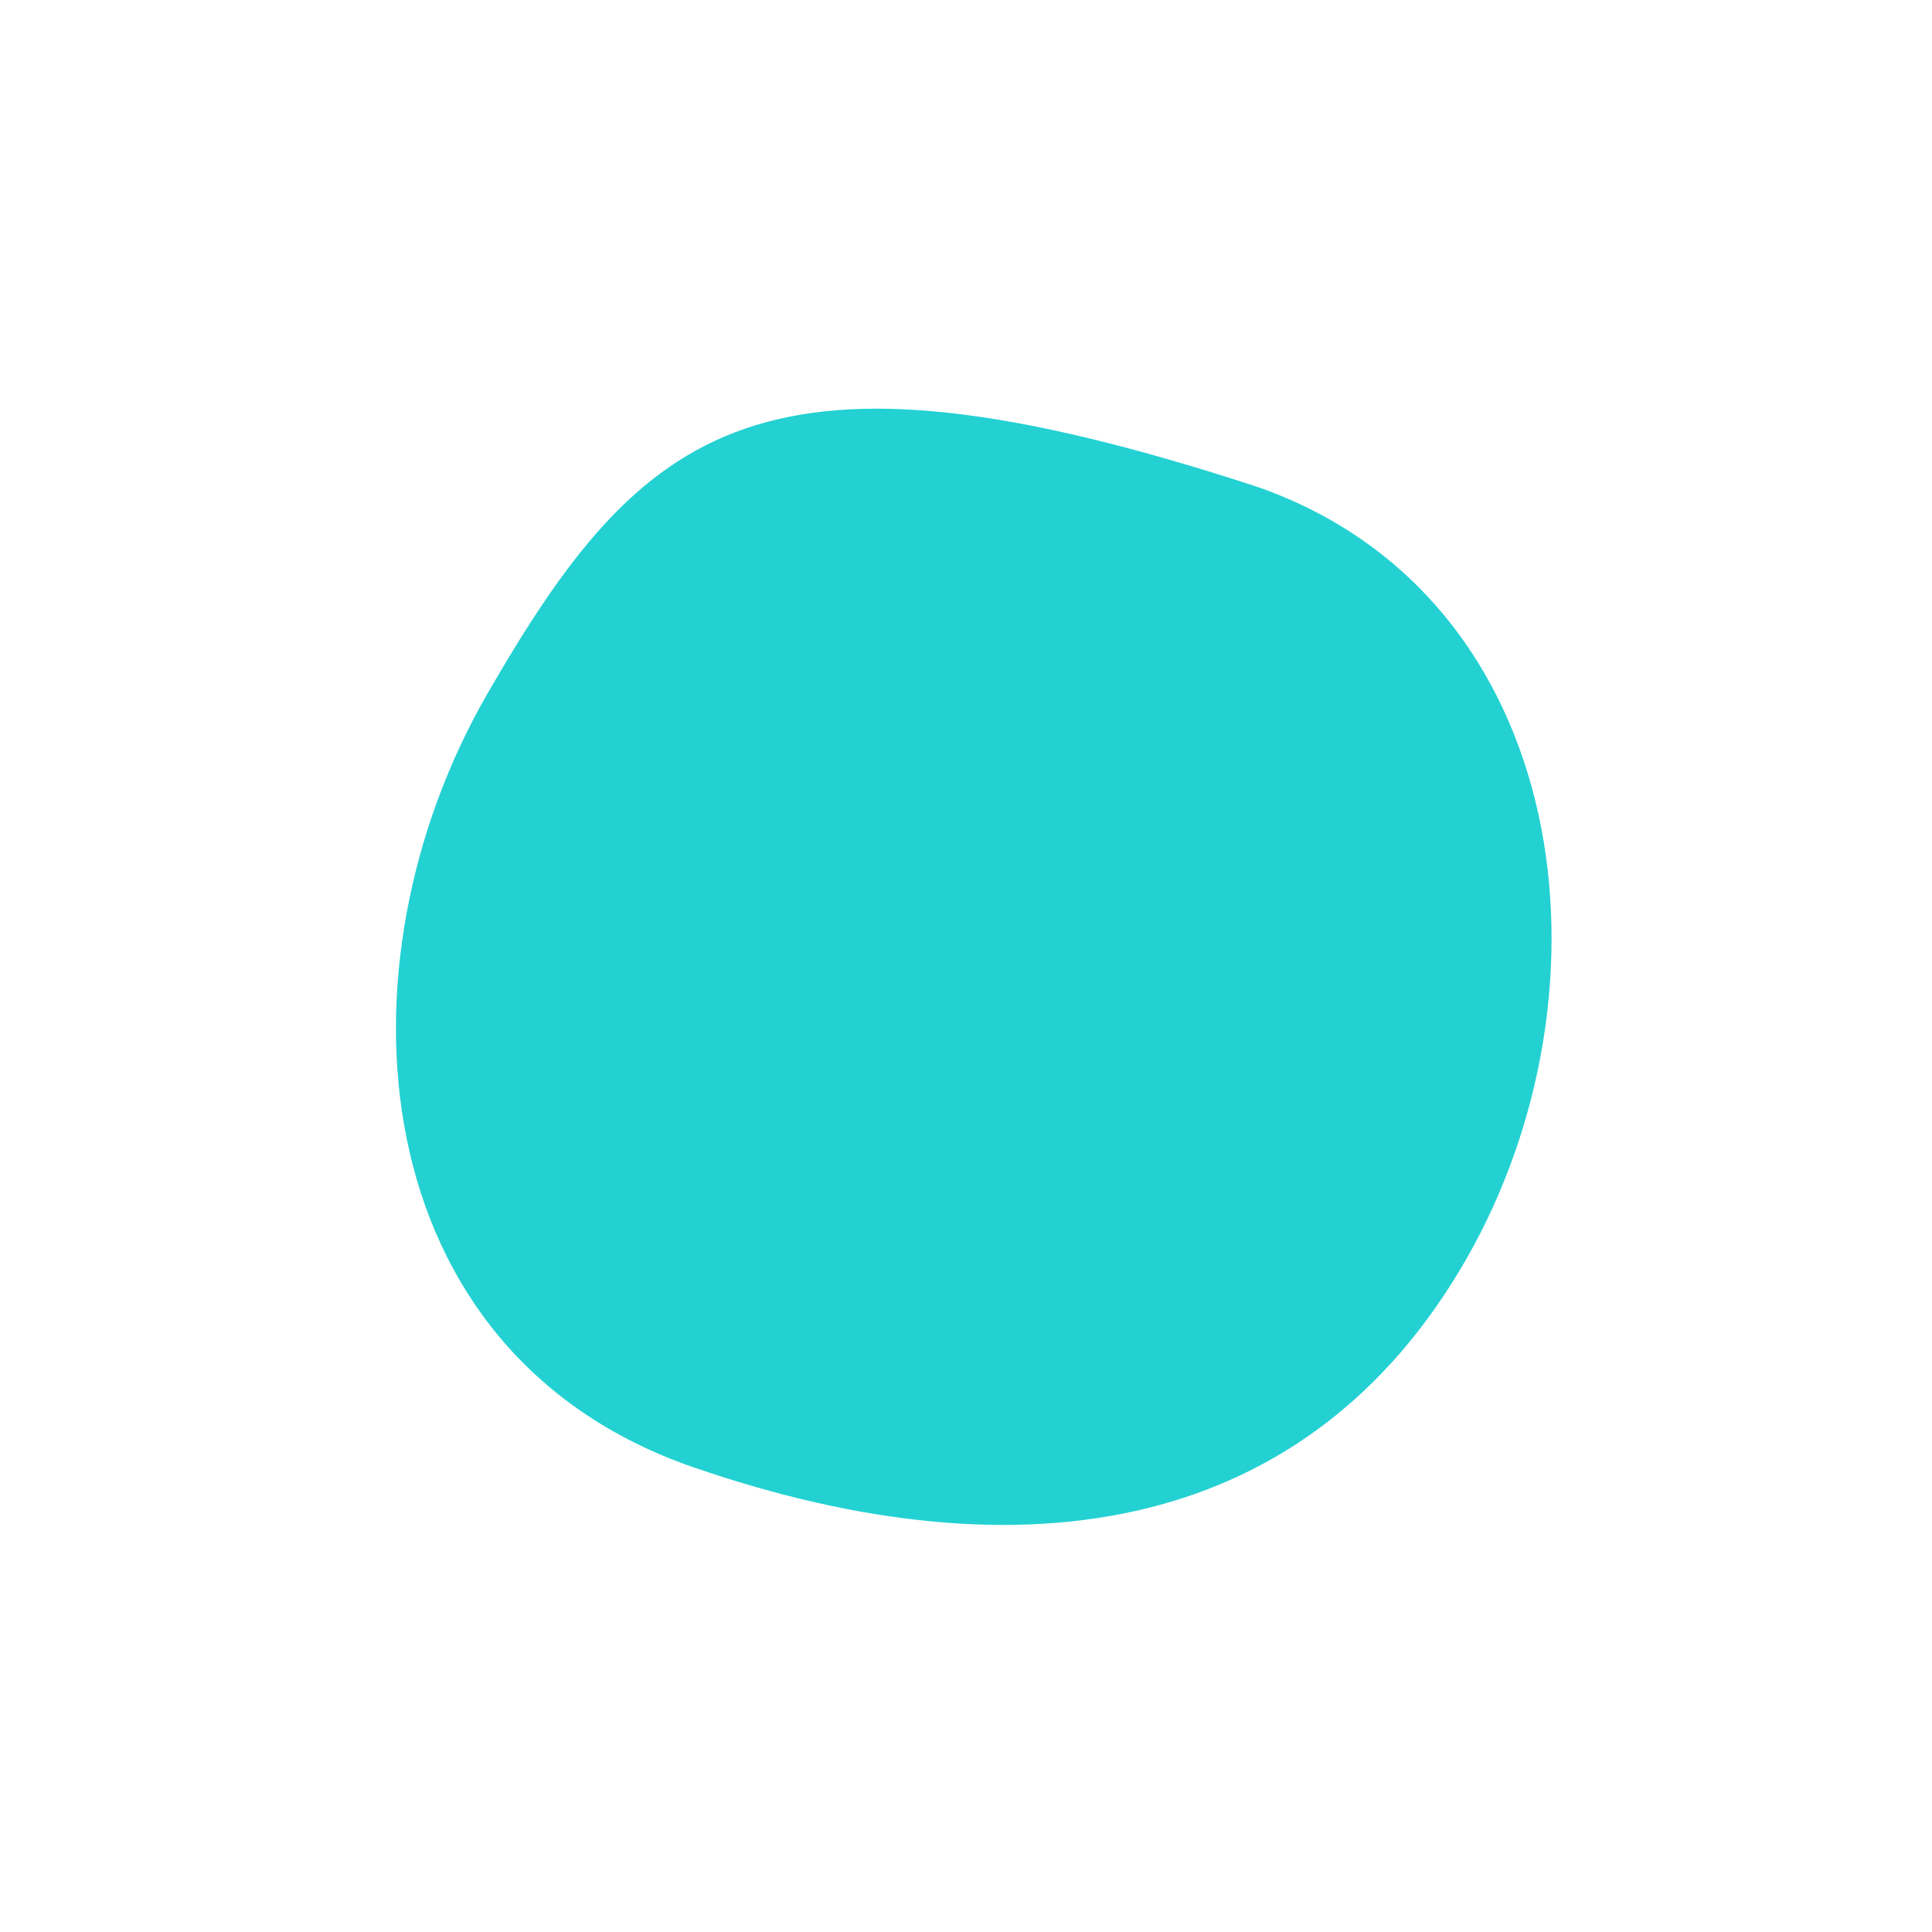
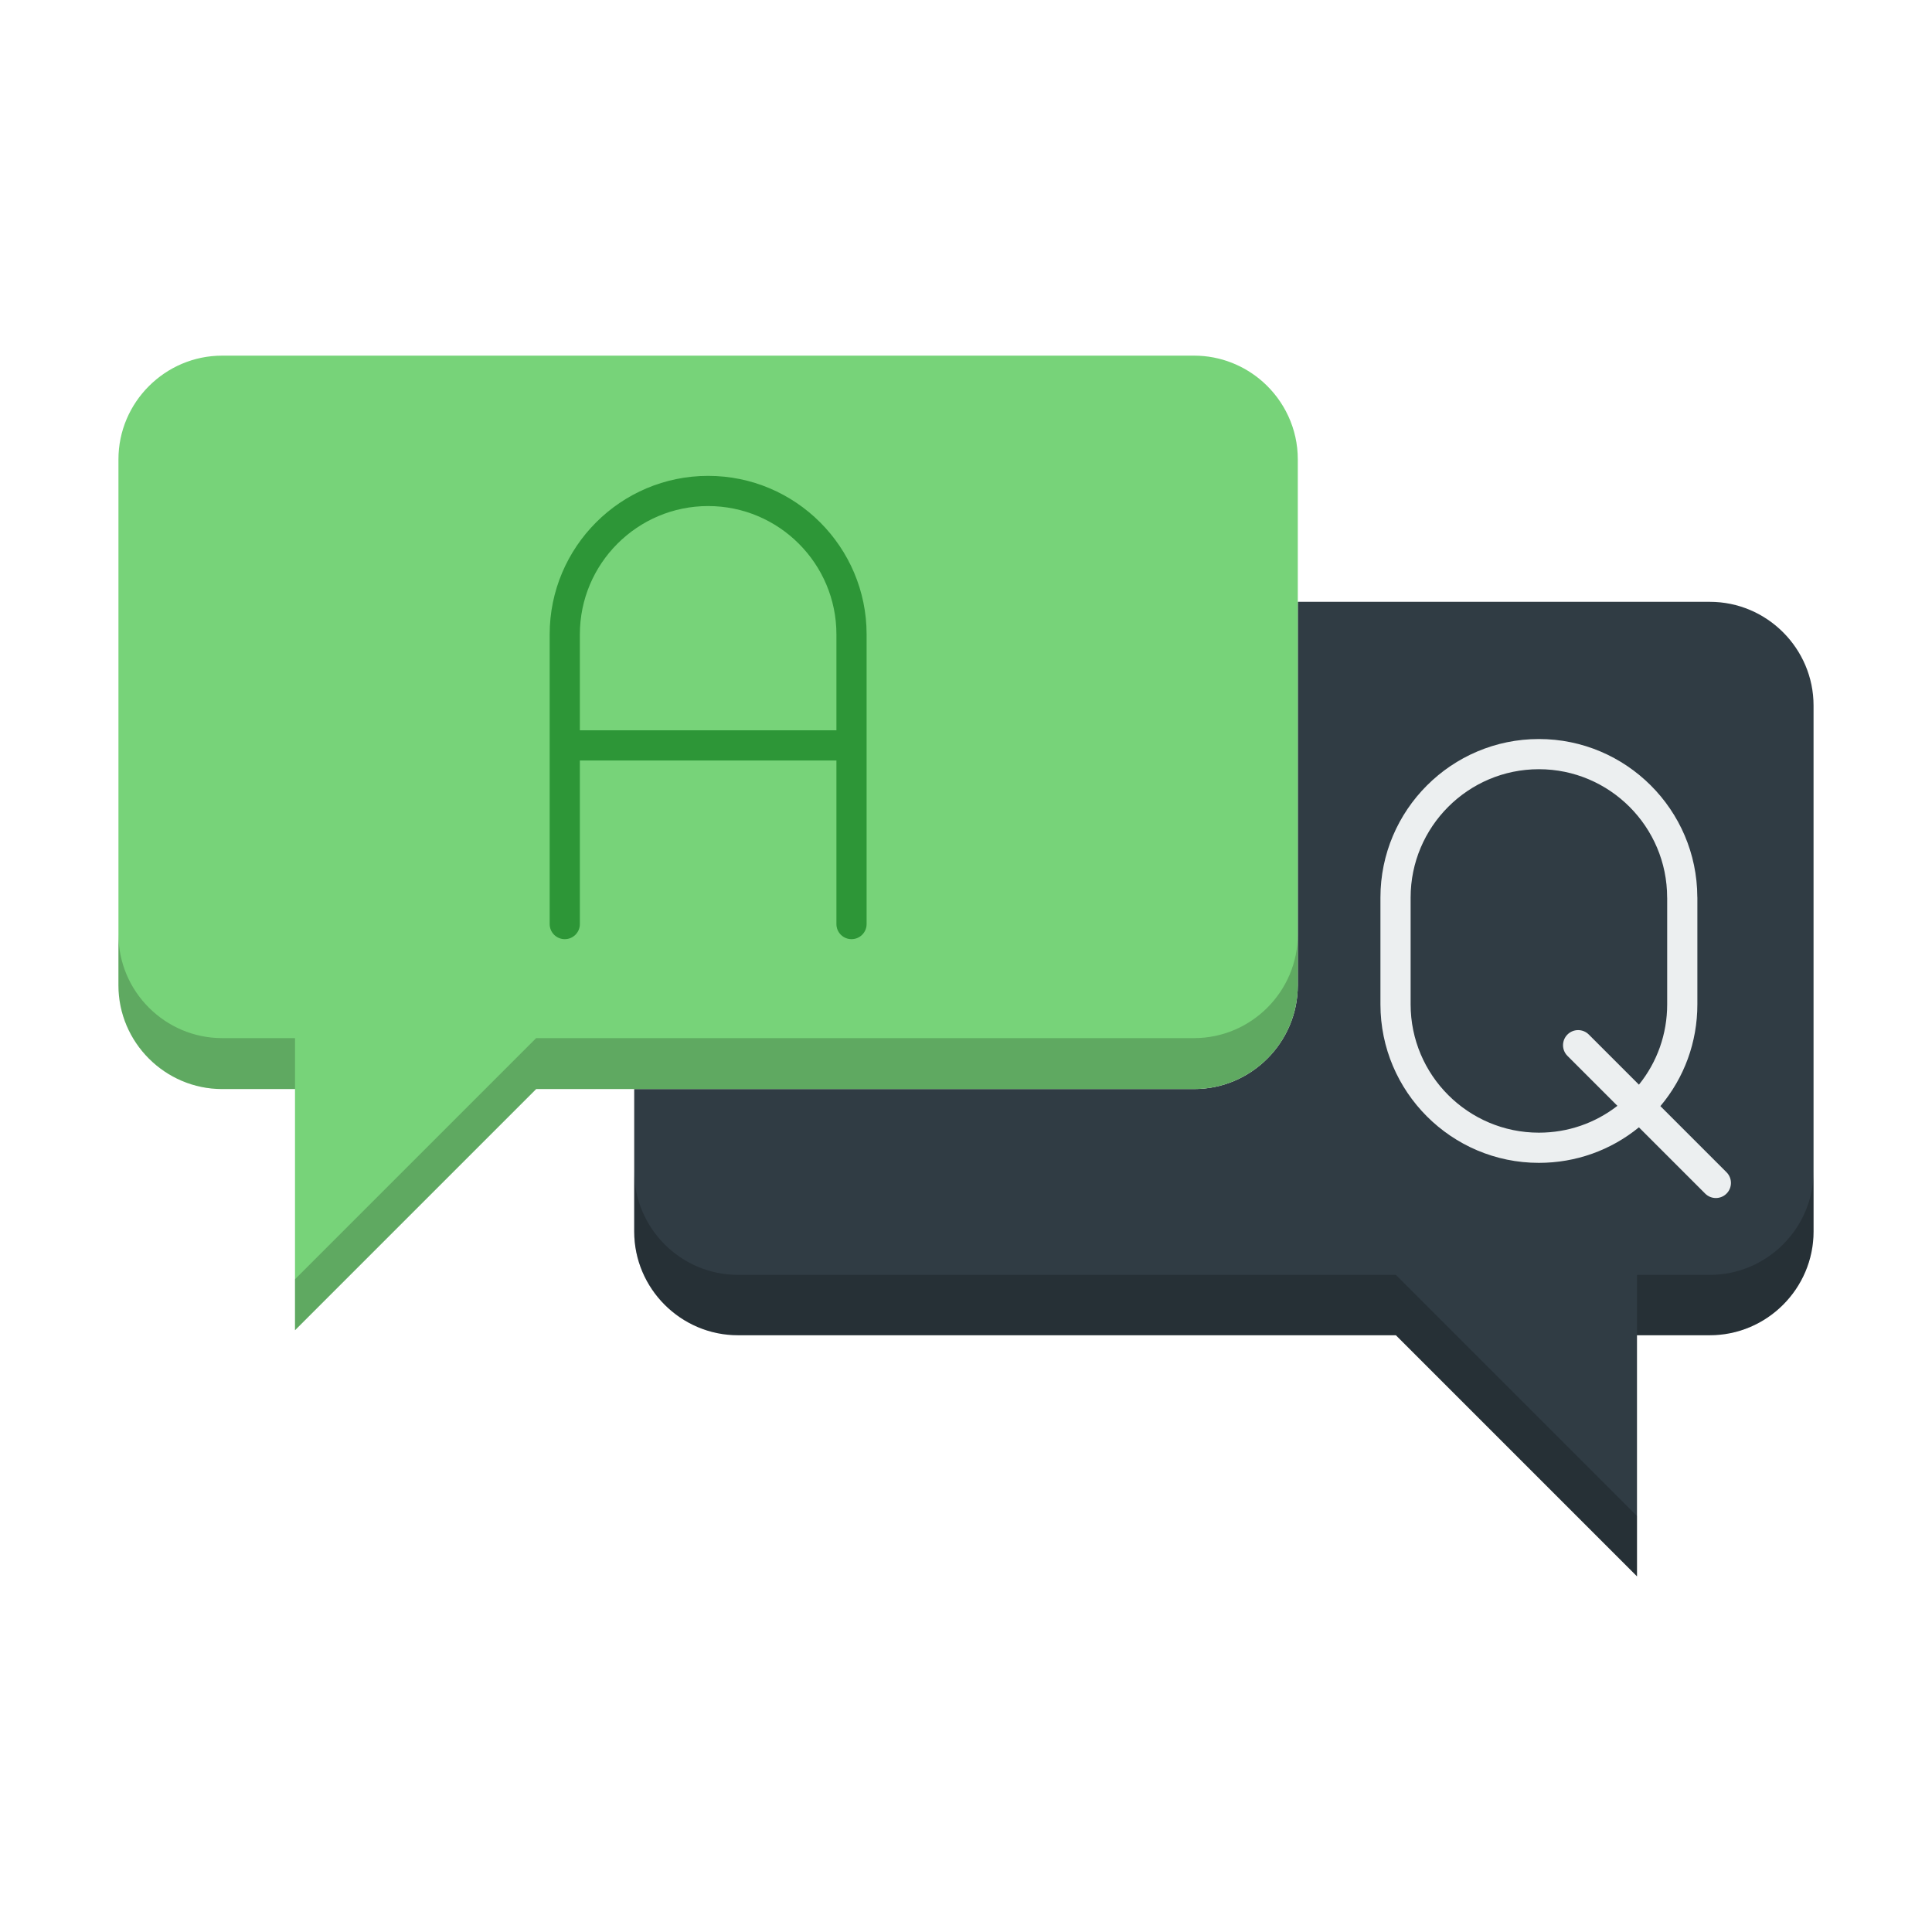
- <svg xmlns="http://www.w3.org/2000/svg" width="1080px" height="1080px" viewBox="0 0 1080 1080" version="1.1">
-   <g id="logo" stroke="none" stroke-width="1" fill="none" fill-rule="evenodd">
-     <path d="M819.266,704.533 C732.063,855.874 574.206,884.491 387.797,820.286 C201.389,756.082 185.046,539.494 272.252,388.153 C359.454,236.823 426.775,181.669 703.609,272.399 C879.108,334.425 906.469,553.191 819.266,704.533 Z" id="Path" fill="#24D1D2" fill-rule="nonzero" />
+ <svg xmlns="http://www.w3.org/2000/svg" enable-background="new 0 0 512 512" height="512px" id="Calque_1" version="1.1" viewBox="0 0 512 512" width="512px" xml:space="preserve">
+   <g>
+     <g>
+       <g id="XMLID_1_">
+         <g>
+           <path d="M434.48,293.25c7-6.89,11.34-16.48,11.34-27.08v-28.32h-0.01c0-20.99-17.01-38-37.99-38      c-20.99,0-37.99,17.01-37.99,38v28.32c0,20.99,17.01,38,37.99,38C418.21,304.17,427.63,300.01,434.48,293.25z M480.61,186.97      v139.4c0,15.11-12.37,27.48-27.48,27.48h-19.31v63.9l-63.9-63.9H195.55c-15.11,0-27.48-12.37-27.48-27.48v-37.76h148.38      c15.12,0,27.48-12.36,27.48-27.48V159.49h78.97h30.23C468.24,159.49,480.61,171.85,480.61,186.97z" fill="#303C44" />
+           <path d="M369.92,337.85H195.55c-15.11,0-27.48-12.37-27.48-27.48v16c0,15.11,12.37,27.48,27.48,27.48h174.37      l63.9,63.9v-16L369.92,337.85z M453.13,337.85h-19.31v16h19.31c15.11,0,27.48-12.37,27.48-27.48v-16      C480.61,325.48,468.24,337.85,453.13,337.85z" opacity="0.2" />
+           <path d="M434.48,293.25c-6.85,6.76-16.27,10.92-26.66,10.92c-20.98,0-37.99-17.01-37.99-38v-28.32      c0-20.99,17-38,37.99-38c20.98,0,37.99,17.01,37.99,38h0.01v28.32C445.82,276.77,441.48,286.36,434.48,293.25z" fill="#303C44" />
+           <path d="M225.66,197.54v-29.43c0-20.99-17.01-38-38-38c-20.98,0-37.99,17.01-37.99,38v29.43H225.66z       M343.93,159.49v101.64c0,15.12-12.36,27.48-27.48,27.48H168.07h-25.99v0.01l-63.9,63.9v-63.9v-0.01H58.87      c-15.11,0-27.48-12.36-27.48-27.48v-139.4c0-15.11,12.37-27.48,27.48-27.48h6.12h169.25h51.98h30.23      c6.98,0,13.38,2.64,18.24,6.96c5.67,5.05,9.24,12.4,9.24,20.52v24.45V159.49z" fill="#77D379" />
+           <path d="M316.45,275.11H142.08v0.01l-63.9,63.9v13.5l63.9-63.9v-0.01h174.37c15.12,0,27.48-12.36,27.48-27.48      v-13.5C343.93,262.75,331.57,275.11,316.45,275.11z M78.18,275.11H58.87c-15.11,0-27.48-12.36-27.48-27.48v13.5      c0,15.12,12.37,27.48,27.48,27.48h19.31V275.11z" opacity="0.2" />
+           <path d="M225.66,168.11v29.43h-75.99v-29.43c0-20.99,17.01-38,37.99-38      C208.65,130.11,225.66,147.12,225.66,168.11z" fill="#77D379" />
+         </g>
+         <g>
+           <path d="M78.18,288.61H58.87c-15.11,0-27.48-12.36-27.48-27.48v-139.4c0-15.11,12.37-27.48,27.48-27.48h6.12h169.25      h51.98h30.23c6.98,0,13.38,2.64,18.24,6.96c5.67,5.05,9.24,12.4,9.24,20.52v24.45v13.31v101.64c0,15.12-12.36,27.48-27.48,27.48      H168.07h-25.99" fill="none" />
+           <line fill="none" x1="78.18" x2="78.18" y1="352.52" y2="288.62" />
+           <line fill="none" x1="142.08" x2="78.18" y1="288.62" y2="352.52" />
+           <path d="M369.92,353.85H195.55c-15.11,0-27.48-12.37-27.48-27.48v-37.76" fill="none" />
+           <path d="M343.93,159.49h78.97h30.23c15.11,0,27.48,12.36,27.48,27.48v139.4c0,15.11-12.37,27.48-27.48,27.48h-19.31      " fill="none" />
+           <line fill="none" x1="433.82" x2="433.82" y1="353.85" y2="417.75" />
+           <line fill="none" x1="433.82" x2="369.92" y1="417.75" y2="353.85" />
+           <path d="M187.66,126.11c-23.153,0-41.99,18.841-41.99,42v76.78c0,2.209,1.791,4,4,4s4-1.791,4-4v-43.35h67.99      v43.35c0,2.209,1.791,4,4,4s4-1.791,4-4v-76.78C229.66,144.951,210.819,126.11,187.66,126.11z M221.66,193.54h-67.99v-25.43      c0-18.748,15.248-34,33.99-34c18.748,0,34,15.252,34,34V193.54z" fill="#2D9637" />
+           <path d="M457.548,310.662l-17.526-17.526c6.343-7.543,9.798-16.976,9.798-26.967v-28.32      c0-0.049-0.013-0.094-0.014-0.142c-0.077-23.093-18.88-41.858-41.986-41.858c-23.153,0-41.99,18.841-41.99,42v28.32      c0,23.159,18.837,42,41.99,42c9.776,0,19.049-3.32,26.508-9.415l17.564,17.564c0.78,0.781,1.805,1.172,2.828,1.172      s2.048-0.391,2.828-1.172C459.11,314.757,459.11,312.224,457.548,310.662z M421.048,274.162c-1.563-1.563-4.096-1.563-5.656,0      c-1.563,1.562-1.563,4.095,0,5.656l13.238,13.238c-5.923,4.606-13.174,7.113-20.81,7.113c-18.742,0-33.99-15.252-33.99-34      v-28.32c0-18.748,15.248-34,33.99-34s33.989,15.252,33.989,34c0,0.036,0.01,0.07,0.011,0.107v28.213      c0,7.847-2.638,15.266-7.486,21.279L421.048,274.162z" fill="#ECEFF0" />
+         </g>
+       </g>
+     </g>
  </g>
</svg>
